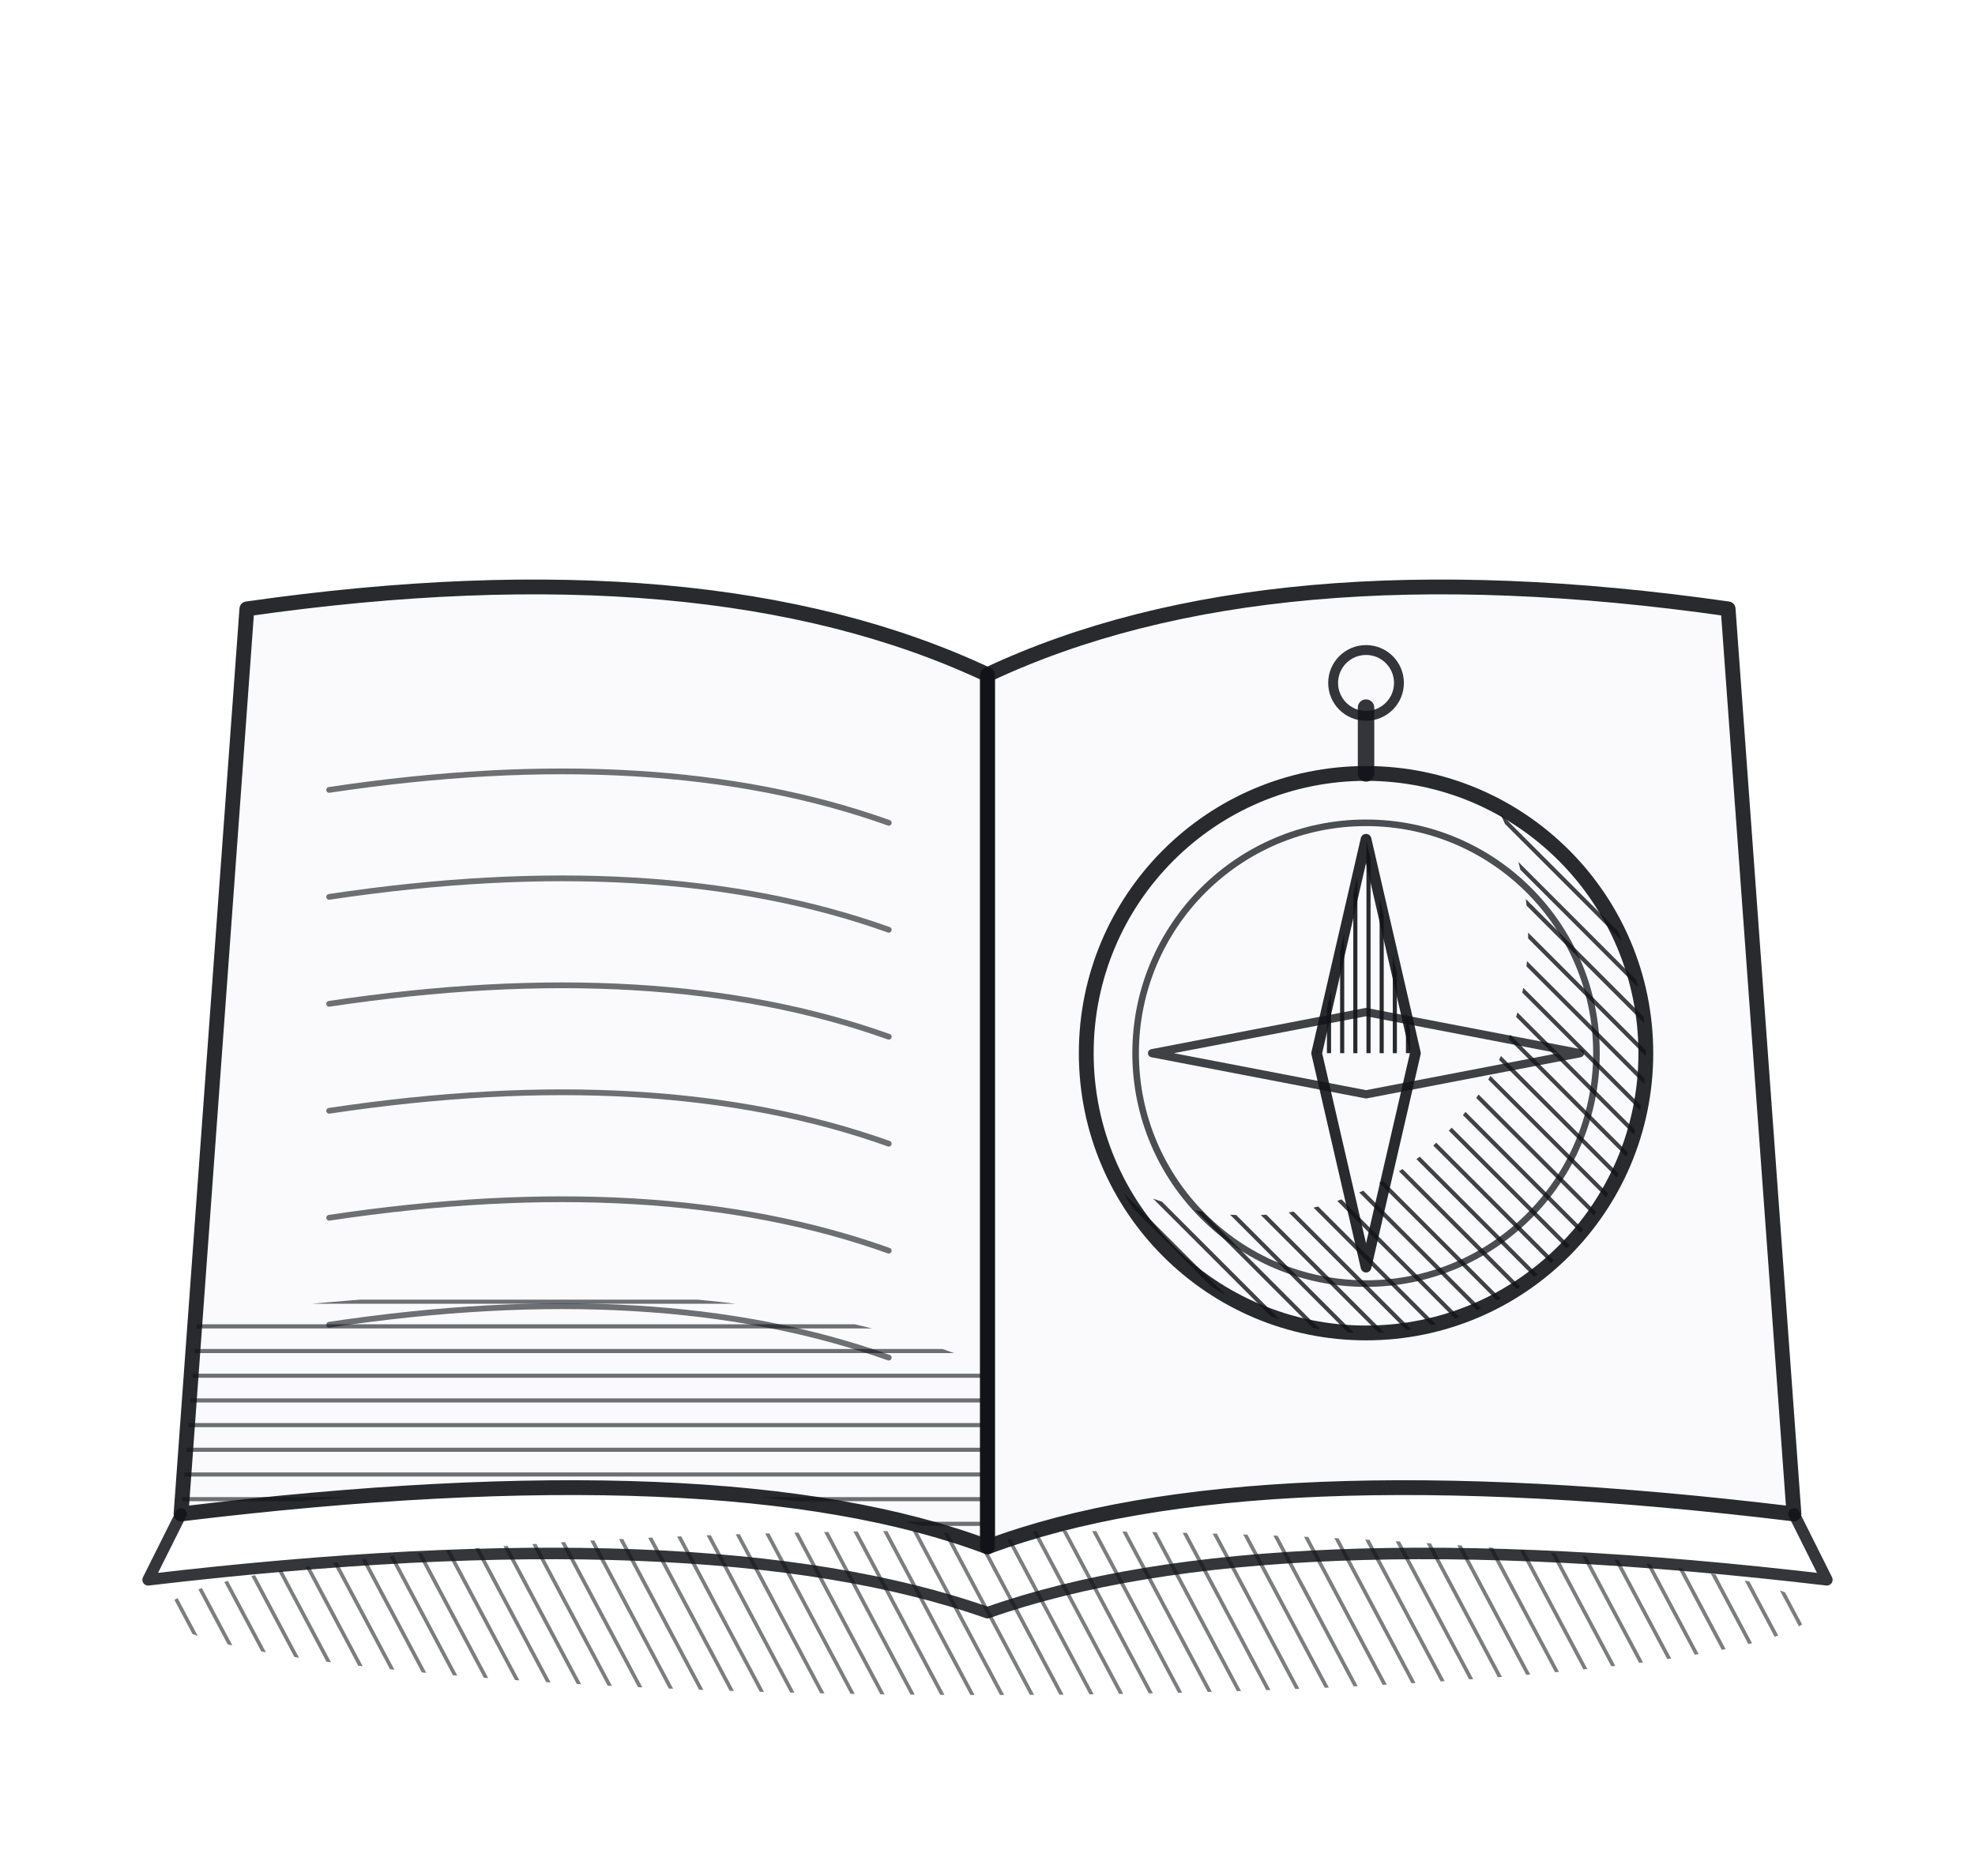
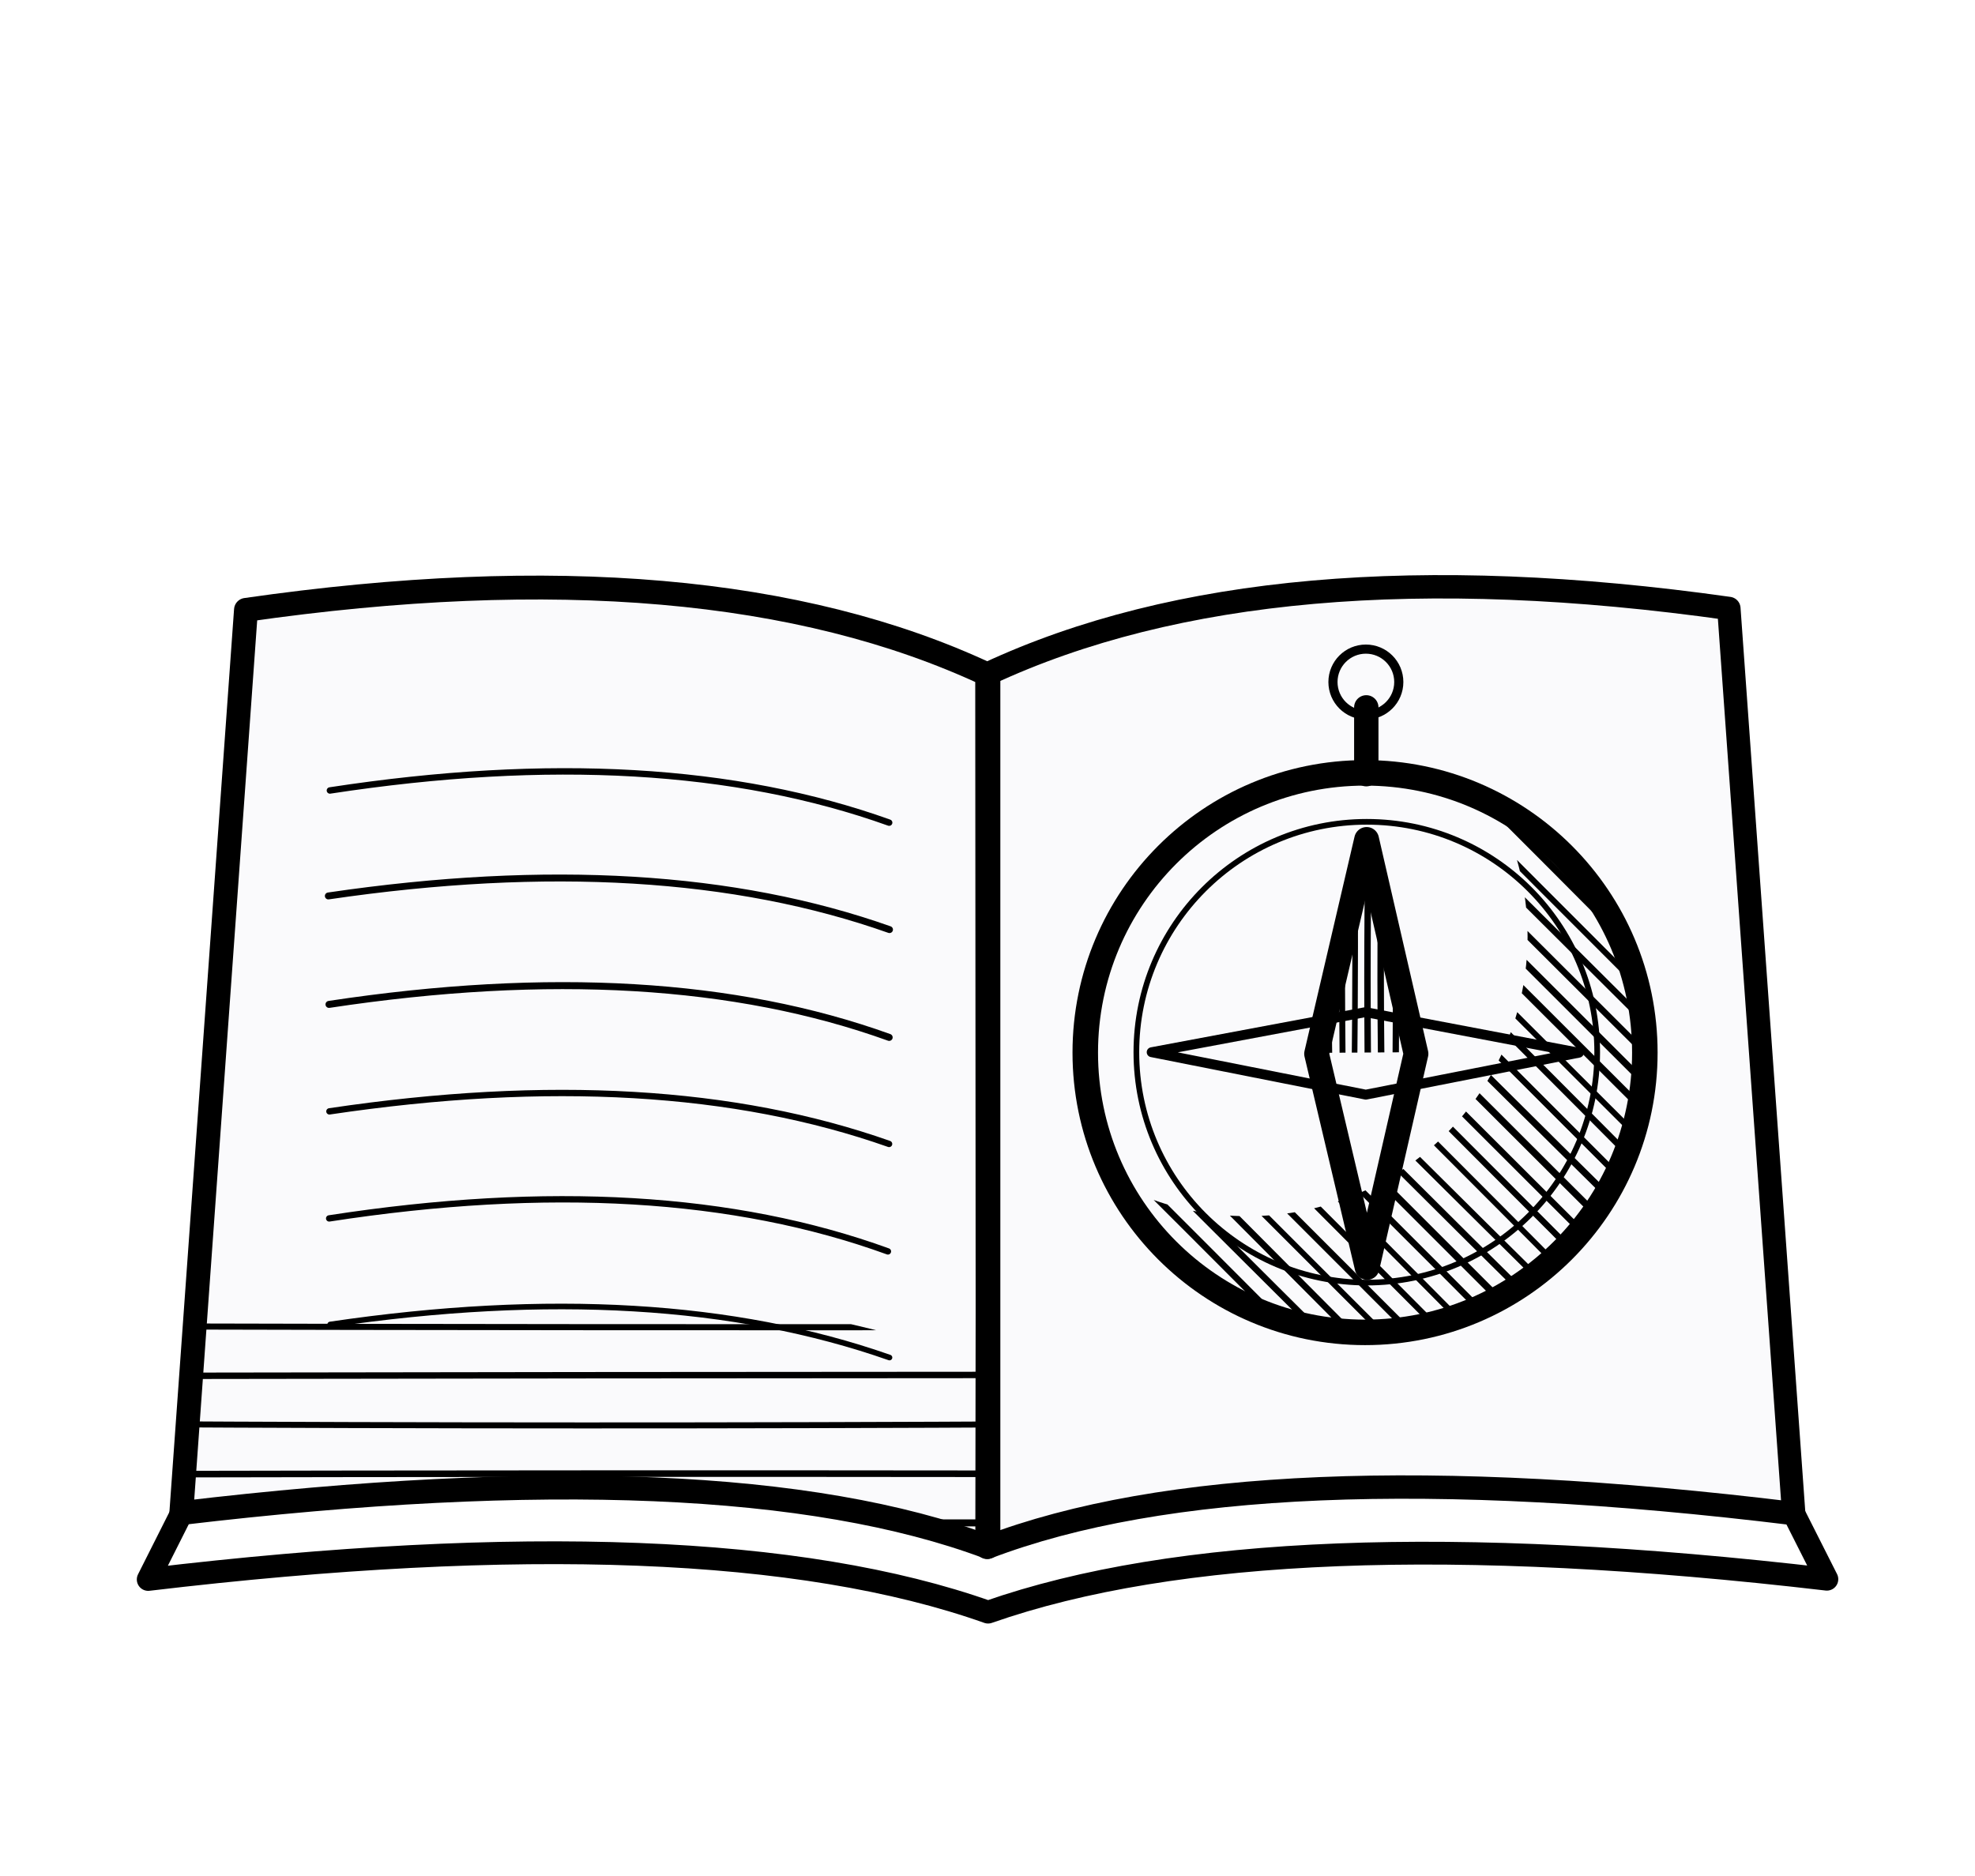
- <svg xmlns="http://www.w3.org/2000/svg" viewBox="0 0 240 228">
+ <svg xmlns="http://www.w3.org/2000/svg" data-ink="dna" viewBox="0 0 240 228">
  <defs>
    <clipPath id="c0">
-       <path d="M20 196a100 10 0 1 0 200 0a100 10 0 1 0 -200 0Z" clip-rule="evenodd" />
+       <path d="M20.12 195.99a100 10 0 1 0 200 0a100 10 0 1 0 -200 0Z" clip-rule="evenodd" />
    </clipPath>
    <clipPath id="c1">
-       <path d="M120 188Q88 176 22 184L24 160Q86 152 120 166Z" clip-rule="evenodd" />
+       <path d="M120 188.01Q87.98 175.89 22.09 184.03L24.1 159.99Q85.95 152.09 119.93 166.08Z" clip-rule="evenodd" />
    </clipPath>
    <clipPath id="c2">
-       <path d="M132 128a34 34 0 1 0 68 0a34 34 0 1 0 -68 0ZM117.7 113.7a34 34 0 1 0 68 0a34 34 0 1 0 -68 0Z" clip-rule="evenodd" />
+       <path d="M132.12 128.12a34 34 0 1 0 68 0a34 34 0 1 0 -68 0ZM117.63 113.81a34 34 0 1 0 68 0a34 34 0 1 0 -68 0Z" clip-rule="evenodd" />
    </clipPath>
    <clipPath id="c3">
-       <path d="M132 128a34 34 0 1 0 68 0a34 34 0 1 0 -68 0Z" clip-rule="evenodd" />
+       <path d="M132 128.13a34 34 0 1 0 68 0a34 34 0 1 0 -68 0Z" clip-rule="evenodd" />
    </clipPath>
    <clipPath id="c4">
-       <path d="M166 102L172 128L160 128Z" clip-rule="evenodd" />
+       <path d="M166.12 102.02L171.87 127.88L159.93 127.96Z" clip-rule="evenodd" />
    </clipPath>
  </defs>
-   <g fill="none" stroke="#111318" stroke-opacity=".78" stroke-linecap="round" stroke-linejoin="round">
-     <g clip-path="url(#c0)">
-       <path d="M162.4 57.4L258.6 238.4" stroke-width="0.45" stroke-opacity="0.55" />
-       <path d="M159.6 58.9L255.8 239.9" stroke-width="0.45" stroke-opacity="0.55" />
-       <path d="M156.7 60.4L253 241.4" stroke-width="0.45" stroke-opacity="0.55" />
-       <path d="M153.9 61.9L250.1 242.9" stroke-width="0.45" stroke-opacity="0.55" />
-       <path d="M151.1 63.4L247.3 244.4" stroke-width="0.45" stroke-opacity="0.55" />
-       <path d="M148.3 64.9L244.5 245.9" stroke-width="0.45" stroke-opacity="0.55" />
-       <path d="M145.4 66.4L241.7 247.4" stroke-width="0.45" stroke-opacity="0.55" />
-       <path d="M142.6 67.9L238.8 248.9" stroke-width="0.45" stroke-opacity="0.55" />
-       <path d="M139.8 69.4L236 250.4" stroke-width="0.45" stroke-opacity="0.55" />
-       <path d="M137 70.9L233.2 251.9" stroke-width="0.45" stroke-opacity="0.55" />
-       <path d="M134.1 72.4L230.4 253.4" stroke-width="0.45" stroke-opacity="0.55" />
-       <path d="M131.3 73.9L227.5 254.9" stroke-width="0.45" stroke-opacity="0.55" />
-       <path d="M128.5 75.4L224.7 256.4" stroke-width="0.45" stroke-opacity="0.55" />
-       <path d="M125.7 76.9L221.9 257.9" stroke-width="0.45" stroke-opacity="0.55" />
-       <path d="M122.8 78.4L219.1 259.4" stroke-width="0.45" stroke-opacity="0.55" />
-       <path d="M120 79.9L216.2 260.9" stroke-width="0.45" stroke-opacity="0.55" />
-       <path d="M117.2 81.4L213.4 262.4" stroke-width="0.45" stroke-opacity="0.55" />
-       <path d="M114.3 82.9L210.6 263.9" stroke-width="0.45" stroke-opacity="0.55" />
-       <path d="M111.5 84.4L207.8 265.4" stroke-width="0.45" stroke-opacity="0.55" />
-       <path d="M108.7 85.9L204.9 266.9" stroke-width="0.45" stroke-opacity="0.55" />
-       <path d="M105.9 87.4L202.1 268.4" stroke-width="0.45" stroke-opacity="0.55" />
-       <path d="M103 88.9L199.3 269.9" stroke-width="0.45" stroke-opacity="0.55" />
-       <path d="M100.2 90.4L196.5 271.4" stroke-width="0.45" stroke-opacity="0.55" />
-       <path d="M97.4 91.9L193.6 272.9" stroke-width="0.45" stroke-opacity="0.55" />
-       <path d="M94.6 93.4L190.8 274.4" stroke-width="0.45" stroke-opacity="0.55" />
-       <path d="M91.7 94.9L188 275.9" stroke-width="0.45" stroke-opacity="0.55" />
-       <path d="M88.9 96.4L185.2 277.4" stroke-width="0.45" stroke-opacity="0.55" />
-       <path d="M86.1 97.9L182.3 278.9" stroke-width="0.45" stroke-opacity="0.55" />
-       <path d="M83.3 99.4L179.5 280.4" stroke-width="0.45" stroke-opacity="0.55" />
-       <path d="M80.4 100.9L176.7 281.9" stroke-width="0.45" stroke-opacity="0.55" />
-       <path d="M77.6 102.4L173.9 283.5" stroke-width="0.45" stroke-opacity="0.55" />
-       <path d="M74.8 104L171 285" stroke-width="0.45" stroke-opacity="0.55" />
-       <path d="M72 105.5L168.2 286.5" stroke-width="0.45" stroke-opacity="0.55" />
-       <path d="M69.1 107L165.4 288" stroke-width="0.45" stroke-opacity="0.55" />
-       <path d="M66.3 108.5L162.6 289.5" stroke-width="0.45" stroke-opacity="0.55" />
-       <path d="M63.5 110L159.7 291" stroke-width="0.45" stroke-opacity="0.55" />
-       <path d="M60.7 111.5L156.9 292.5" stroke-width="0.45" stroke-opacity="0.55" />
-       <path d="M57.8 113L154.1 294" stroke-width="0.45" stroke-opacity="0.55" />
-       <path d="M55 114.5L151.3 295.5" stroke-width="0.45" stroke-opacity="0.55" />
-       <path d="M52.2 116L148.4 297" stroke-width="0.45" stroke-opacity="0.55" />
-       <path d="M49.4 117.5L145.6 298.5" stroke-width="0.45" stroke-opacity="0.55" />
-       <path d="M46.5 119L142.8 300" stroke-width="0.45" stroke-opacity="0.55" />
-       <path d="M43.7 120.5L140 301.5" stroke-width="0.45" stroke-opacity="0.55" />
-       <path d="M40.9 122L137.1 303" stroke-width="0.45" stroke-opacity="0.55" />
-       <path d="M38.1 123.5L134.3 304.5" stroke-width="0.45" stroke-opacity="0.55" />
-       <path d="M35.2 125L131.5 306" stroke-width="0.45" stroke-opacity="0.55" />
-       <path d="M32.4 126.5L128.7 307.5" stroke-width="0.45" stroke-opacity="0.55" />
-       <path d="M29.6 128L125.8 309" stroke-width="0.45" stroke-opacity="0.55" />
-       <path d="M26.8 129.5L123 310.5" stroke-width="0.45" stroke-opacity="0.55" />
-       <path d="M23.9 131L120.2 312" stroke-width="0.45" stroke-opacity="0.55" />
-       <path d="M21.1 132.5L117.3 313.5" stroke-width="0.45" stroke-opacity="0.55" />
-       <path d="M18.3 134L114.5 315" stroke-width="0.45" stroke-opacity="0.55" />
-       <path d="M15.5 135.5L111.7 316.5" stroke-width="0.45" stroke-opacity="0.55" />
-       <path d="M12.6 137L108.9 318" stroke-width="0.45" stroke-opacity="0.55" />
-       <path d="M9.8 138.5L106 319.5" stroke-width="0.45" stroke-opacity="0.55" />
-       <path d="M7 140L103.2 321" stroke-width="0.45" stroke-opacity="0.55" />
-       <path d="M4.2 141.5L100.4 322.5" stroke-width="0.45" stroke-opacity="0.55" />
-       <path d="M1.3 143L97.6 324" stroke-width="0.45" stroke-opacity="0.55" />
-       <path d="M-1.5 144.5L94.7 325.5" stroke-width="0.45" stroke-opacity="0.55" />
-       <path d="M-4.3 146L91.9 327" stroke-width="0.45" stroke-opacity="0.55" />
-       <path d="M-7.1 147.5L89.1 328.5" stroke-width="0.45" stroke-opacity="0.55" />
-       <path d="M-10 149L86.3 330" stroke-width="0.45" stroke-opacity="0.55" />
-       <path d="M-12.8 150.5L83.4 331.5" stroke-width="0.45" stroke-opacity="0.55" />
-       <path d="M-15.6 152L80.6 333" stroke-width="0.45" stroke-opacity="0.55" />
-       <path d="M-18.4 153.5L77.8 334.5" stroke-width="0.45" stroke-opacity="0.55" />
+   <g fill="none" stroke="#000" stroke-linecap="round" stroke-linejoin="round">
+     <path d="M119.98 188.11Q88.01 175.89 22.1 184.03L29.97 74.11Q85.88 66.08 119.92 82.1Z" fill="#fafafc" stroke="none" />
+     <path d="M120.09 188.08Q152.07 175.95 218.04 184.04L209.98 74.06Q153.9 66.06 119.89 81.98Z" fill="#fafafc" stroke="none" />
+     <g clip-path="url(#c1)">
+       <path d="M14.12 113.28Q71 112.96 127.88 113.09" stroke-width="0.82" />
+       <path d="M14.26 119.16Q71 119.42 127.7 119.22" stroke-width="0.78" />
+       <path d="M14.13 125.2Q71 125.22 127.87 125.19" stroke-width="0.82" />
+       <path d="M14.13 131.15Q71 130.92 127.9 131.18" stroke-width="0.74" />
+       <path d="M14.22 137.3Q71 137.04 127.84 137.26" stroke-width="0.74" />
+       <path d="M14.14 143.25Q71 143.01 127.71 143.31" stroke-width="0.79" />
+       <path d="M14.15 149.1Q71 149.46 127.73 149.21" stroke-width="0.75" />
+       <path d="M14.23 155.22Q71 155.32 127.68 155.17" stroke-width="0.71" />
+       <path d="M14.31 161.2Q71 161.35 127.76 161.29" stroke-width="0.74" />
+       <path d="M14.08 167.22Q71 167.12 127.89 167.1" stroke-width="0.78" />
+       <path d="M14.1 173.07Q71 173.4 127.93 173.09" stroke-width="0.73" />
+       <path d="M14.29 179.17Q71 179.05 127.78 179.12" stroke-width="0.8" />
+       <path d="M14.1 185.11Q71 185.1 127.79 185.08" stroke-width="0.85" />
+       <path d="M14.24 191.08Q71 191.02 127.86 191.16" stroke-width="0.83" />
+       <path d="M14.28 197.2Q71 197.29 127.73 197.18" stroke-width="0.81" />
+       <path d="M14.23 203.15Q71 203.2 127.79 203.15" stroke-width="0.69" />
+       <path d="M14.29 209.13Q71 209.12 127.8 209.08" stroke-width="0.84" />
+       <path d="M14.09 215.15Q71 215.38 127.76 215.16" stroke-width="0.71" />
+       <path d="M14.17 221.13Q71 221.33 127.69 221.22" stroke-width="0.68" />
    </g>
-     <path d="M120 188Q88 176 22 184L30 74Q86 66 120 82Z" fill="#fafafc" stroke="none" />
-     <path d="M120 188Q152 176 218 184L210 74Q154 66 120 82Z" fill="#fafafc" stroke="none" />
-     <g clip-path="url(#c1)">
-       <path d="M14.2 113.2L127.8 113.2" stroke-width="0.5" stroke-opacity="0.6" />
-       <path d="M14.2 116.2L127.8 116.2" stroke-width="0.5" stroke-opacity="0.6" />
-       <path d="M14.2 119.2L127.8 119.2" stroke-width="0.5" stroke-opacity="0.6" />
-       <path d="M14.2 122.2L127.8 122.2" stroke-width="0.5" stroke-opacity="0.6" />
-       <path d="M14.2 125.2L127.8 125.2" stroke-width="0.5" stroke-opacity="0.6" />
-       <path d="M14.2 128.2L127.8 128.2" stroke-width="0.5" stroke-opacity="0.6" />
-       <path d="M14.2 131.2L127.8 131.2" stroke-width="0.5" stroke-opacity="0.6" />
-       <path d="M14.2 134.2L127.8 134.2" stroke-width="0.5" stroke-opacity="0.6" />
-       <path d="M14.2 137.2L127.8 137.2" stroke-width="0.5" stroke-opacity="0.6" />
-       <path d="M14.2 140.2L127.8 140.2" stroke-width="0.5" stroke-opacity="0.6" />
-       <path d="M14.2 143.2L127.8 143.2" stroke-width="0.5" stroke-opacity="0.6" />
-       <path d="M14.2 146.2L127.8 146.2" stroke-width="0.5" stroke-opacity="0.6" />
-       <path d="M14.2 149.2L127.8 149.2" stroke-width="0.5" stroke-opacity="0.6" />
-       <path d="M14.2 152.2L127.8 152.2" stroke-width="0.5" stroke-opacity="0.6" />
-       <path d="M14.2 155.2L127.8 155.2" stroke-width="0.5" stroke-opacity="0.6" />
-       <path d="M14.2 158.2L127.8 158.2" stroke-width="0.5" stroke-opacity="0.6" />
-       <path d="M14.2 161.2L127.8 161.2" stroke-width="0.5" stroke-opacity="0.6" />
-       <path d="M14.2 164.2L127.8 164.2" stroke-width="0.5" stroke-opacity="0.6" />
-       <path d="M14.2 167.2L127.8 167.2" stroke-width="0.5" stroke-opacity="0.6" />
-       <path d="M14.2 170.2L127.8 170.2" stroke-width="0.5" stroke-opacity="0.6" />
-       <path d="M14.2 173.2L127.8 173.2" stroke-width="0.5" stroke-opacity="0.6" />
-       <path d="M14.2 176.2L127.8 176.2" stroke-width="0.5" stroke-opacity="0.6" />
-       <path d="M14.2 179.2L127.8 179.2" stroke-width="0.5" stroke-opacity="0.6" />
-       <path d="M14.2 182.2L127.8 182.2" stroke-width="0.5" stroke-opacity="0.6" />
-       <path d="M14.2 185.2L127.8 185.2" stroke-width="0.5" stroke-opacity="0.6" />
-       <path d="M14.2 188.2L127.8 188.2" stroke-width="0.5" stroke-opacity="0.6" />
-       <path d="M14.2 191.2L127.8 191.2" stroke-width="0.5" stroke-opacity="0.6" />
-       <path d="M14.2 194.2L127.8 194.2" stroke-width="0.5" stroke-opacity="0.6" />
-       <path d="M14.2 197.2L127.8 197.2" stroke-width="0.5" stroke-opacity="0.6" />
-       <path d="M14.2 200.2L127.8 200.2" stroke-width="0.5" stroke-opacity="0.6" />
-       <path d="M14.2 203.2L127.8 203.2" stroke-width="0.5" stroke-opacity="0.6" />
-       <path d="M14.2 206.2L127.8 206.2" stroke-width="0.5" stroke-opacity="0.6" />
-       <path d="M14.2 209.2L127.8 209.2" stroke-width="0.5" stroke-opacity="0.6" />
-       <path d="M14.2 212.2L127.8 212.2" stroke-width="0.5" stroke-opacity="0.6" />
-       <path d="M14.2 215.2L127.8 215.2" stroke-width="0.5" stroke-opacity="0.6" />
-       <path d="M14.2 218.2L127.8 218.2" stroke-width="0.5" stroke-opacity="0.6" />
-       <path d="M14.2 221.2L127.8 221.2" stroke-width="0.5" stroke-opacity="0.6" />
-       <path d="M14.2 224.2L127.8 224.2" stroke-width="0.5" stroke-opacity="0.6" />
-     </g>
-     <path d="M40 96Q80 90 108 100" stroke-width="0.7" stroke-opacity="0.6" />
-     <path d="M40 109Q80 103 108 113" stroke-width="0.7" stroke-opacity="0.6" />
-     <path d="M40 122Q80 116 108 126" stroke-width="0.7" stroke-opacity="0.6" />
-     <path d="M40 135Q80 129 108 139" stroke-width="0.7" stroke-opacity="0.6" />
-     <path d="M40 148Q80 142 108 152" stroke-width="0.7" stroke-opacity="0.6" />
-     <path d="M40 161Q80 155 108 165" stroke-width="0.7" stroke-opacity="0.6" />
-     <path d="M120 188Q88 176 22 184L30 74Q86 66 120 82Z" stroke-width="1.8" stroke-opacity="0.9" />
-     <path d="M120 188Q152 176 218 184L210 74Q154 66 120 82Z" stroke-width="1.8" stroke-opacity="0.9" />
-     <path d="M120 82V188" stroke-width="1.4" stroke-opacity="0.85" />
-     <path d="M22 184L18 192Q86 184 120 196Q154 184 222 192L218 184" stroke-width="1.4" stroke-opacity="0.85" />
-     <path d="M132 128a34 34 0 1 0 68 0a34 34 0 1 0 -68 0Z" fill="#fafafc" stroke="none" />
+     <path d="M40.09 96.07Q80.05 89.95 108.05 99.98" stroke-width="0.78" />
+     <path d="M39.9 108.89Q79.92 103.01 108.09 112.98" stroke-width="0.84" />
+     <path d="M39.98 122.07Q80.08 116 108.05 126.08" stroke-width="0.85" />
+     <path d="M40.03 135.07Q79.96 129.12 108.04 139.03" stroke-width="0.77" />
+     <path d="M40 148.08Q79.91 141.92 107.9 152.09" stroke-width="0.77" />
+     <path d="M40.12 160.97Q79.9 155.1 108.09 164.99" stroke-width="0.68" />
+     <path d="M120.03 188.01Q88.02 176.06 22.03 183.89L29.89 74.12Q86 66.06 119.96 81.96Z" stroke-width="2.9" />
+     <path d="M119.94 188.06Q151.88 175.87 217.97 183.95L210.09 73.95Q154.07 66.04 120.09 81.87Z" stroke-width="2.84" />
+     <path d="M120.06 81.98V187.89" stroke-width="3" />
+     <path d="M21.95 184.13L18.01 191.96Q86.04 183.87 120.07 195.93Q154.13 184 222 191.93L218.02 184.05" stroke-width="2.77" />
+     <path d="M131.9 128.04a34 34 0 1 0 68 0a34 34 0 1 0 -68 0Z" fill="#fafafc" stroke="none" />
    <g clip-path="url(#c3)">
      <g clip-path="url(#c2)">
-         <path d="M166 57.2L236.8 128" stroke-width="0.5" stroke-opacity="0.8" />
-         <path d="M164.2 59L235 129.8" stroke-width="0.5" stroke-opacity="0.8" />
-         <path d="M162.3 60.8L233.2 131.7" stroke-width="0.5" stroke-opacity="0.8" />
-         <path d="M160.5 62.7L231.3 133.5" stroke-width="0.5" stroke-opacity="0.8" />
-         <path d="M158.6 64.5L229.5 135.4" stroke-width="0.5" stroke-opacity="0.8" />
-         <path d="M156.8 66.4L227.6 137.2" stroke-width="0.5" stroke-opacity="0.8" />
-         <path d="M155 68.2L225.8 139" stroke-width="0.5" stroke-opacity="0.8" />
-         <path d="M153.1 70L224 140.9" stroke-width="0.5" stroke-opacity="0.8" />
-         <path d="M151.3 71.9L222.1 142.7" stroke-width="0.5" stroke-opacity="0.8" />
-         <path d="M149.5 73.7L220.3 144.5" stroke-width="0.5" stroke-opacity="0.8" />
-         <path d="M147.6 75.6L218.4 146.4" stroke-width="0.5" stroke-opacity="0.8" />
-         <path d="M145.8 77.4L216.6 148.2" stroke-width="0.5" stroke-opacity="0.8" />
-         <path d="M143.9 79.2L214.8 150.1" stroke-width="0.5" stroke-opacity="0.8" />
-         <path d="M142.1 81.1L212.9 151.9" stroke-width="0.5" stroke-opacity="0.8" />
-         <path d="M140.3 82.9L211.1 153.7" stroke-width="0.5" stroke-opacity="0.8" />
-         <path d="M138.4 84.7L209.3 155.6" stroke-width="0.5" stroke-opacity="0.8" />
-         <path d="M136.6 86.6L207.4 157.4" stroke-width="0.5" stroke-opacity="0.8" />
-         <path d="M134.7 88.4L205.6 159.3" stroke-width="0.5" stroke-opacity="0.8" />
-         <path d="M132.9 90.3L203.7 161.1" stroke-width="0.5" stroke-opacity="0.8" />
-         <path d="M131.1 92.1L201.9 162.9" stroke-width="0.5" stroke-opacity="0.8" />
-         <path d="M129.2 93.9L200.1 164.8" stroke-width="0.5" stroke-opacity="0.8" />
-         <path d="M127.4 95.8L198.2 166.6" stroke-width="0.5" stroke-opacity="0.8" />
-         <path d="M125.6 97.6L196.4 168.4" stroke-width="0.5" stroke-opacity="0.8" />
-         <path d="M123.7 99.5L194.5 170.3" stroke-width="0.5" stroke-opacity="0.8" />
-         <path d="M121.9 101.3L192.7 172.1" stroke-width="0.5" stroke-opacity="0.8" />
-         <path d="M120 103.1L190.9 174" stroke-width="0.5" stroke-opacity="0.8" />
-         <path d="M118.2 105L189 175.8" stroke-width="0.5" stroke-opacity="0.8" />
-         <path d="M116.4 106.8L187.2 177.6" stroke-width="0.5" stroke-opacity="0.8" />
-         <path d="M114.5 108.6L185.4 179.5" stroke-width="0.5" stroke-opacity="0.8" />
-         <path d="M112.7 110.5L183.5 181.3" stroke-width="0.5" stroke-opacity="0.8" />
-         <path d="M110.8 112.3L181.7 183.2" stroke-width="0.5" stroke-opacity="0.8" />
-         <path d="M109 114.2L179.8 185" stroke-width="0.5" stroke-opacity="0.8" />
-         <path d="M107.2 116L178 186.8" stroke-width="0.5" stroke-opacity="0.8" />
-         <path d="M105.3 117.8L176.2 188.7" stroke-width="0.5" stroke-opacity="0.8" />
-         <path d="M103.5 119.7L174.3 190.5" stroke-width="0.5" stroke-opacity="0.8" />
-         <path d="M101.7 121.5L172.5 192.3" stroke-width="0.5" stroke-opacity="0.8" />
-         <path d="M99.8 123.4L170.6 194.2" stroke-width="0.5" stroke-opacity="0.8" />
-         <path d="M98 125.2L168.8 196" stroke-width="0.5" stroke-opacity="0.8" />
-         <path d="M96.1 127L167 197.9" stroke-width="0.5" stroke-opacity="0.8" />
+         <path d="M165.95 57.16Q201.3 92.7 236.75 127.89" stroke-width="0.73" />
+         <path d="M164.16 59Q199.53 94.47 235.08 129.79" stroke-width="0.73" />
+         <path d="M162.31 60.85Q197.71 96.29 233.16 131.7" stroke-width="0.81" />
+         <path d="M160.51 62.83Q196.1 97.9 231.27 133.44" stroke-width="0.85" />
+         <path d="M158.51 64.51Q194.17 99.83 229.45 135.32" stroke-width="0.8" />
+         <path d="M156.73 66.45Q192.12 101.88 227.48 137.23" stroke-width="0.82" />
+         <path d="M155.04 68.29Q190.2 103.8 225.69 138.97" stroke-width="0.79" />
+         <path d="M153.21 69.94Q188.71 105.29 223.94 140.9" stroke-width="0.84" />
+         <path d="M151.27 71.85Q186.64 107.36 222.06 142.77" stroke-width="0.71" />
+         <path d="M149.38 73.75Q184.83 109.17 220.35 144.52" stroke-width="0.78" />
+         <path d="M147.57 75.49Q182.89 111.11 218.39 146.32" stroke-width="0.77" />
+         <path d="M145.83 77.37Q181.06 112.94 216.66 148.29" stroke-width="0.83" />
+         <path d="M143.93 79.23Q179.41 114.59 214.86 150.01" stroke-width="0.84" />
+         <path d="M142.01 81.12Q177.4 116.6 212.81 151.88" stroke-width="0.7" />
+         <path d="M140.29 82.86Q175.9 118.1 211.16 153.73" stroke-width="0.76" />
+         <path d="M138.32 84.58Q173.9 120.1 209.25 155.52" stroke-width="0.74" />
+         <path d="M136.47 86.61Q171.87 122.13 207.49 157.28" stroke-width="0.82" />
+         <path d="M134.79 88.42Q170.13 123.87 205.62 159.22" stroke-width="0.84" />
+         <path d="M132.78 90.35Q168.26 125.74 203.72 161.16" stroke-width="0.76" />
+         <path d="M131.18 92.04Q166.58 127.42 201.92 162.88" stroke-width="0.75" />
+         <path d="M129.22 93.88Q164.85 129.15 200.18 164.77" stroke-width="0.68" />
+         <path d="M127.35 95.88Q162.61 131.39 198.31 166.59" stroke-width="0.71" />
+         <path d="M125.47 97.58Q160.86 133.14 196.41 168.29" stroke-width="0.78" />
+         <path d="M123.68 99.39Q159.16 134.84 194.5 170.19" stroke-width="0.86" />
+         <path d="M121.8 101.29Q157.43 136.57 192.75 172.1" stroke-width="0.77" />
+         <path d="M119.94 103.03Q155.63 138.37 190.83 174.02" stroke-width="0.7" />
+         <path d="M118.3 105.02Q153.74 140.26 188.92 175.7" stroke-width="0.72" />
+         <path d="M116.32 106.7Q151.7 142.3 187.17 177.67" stroke-width="0.76" />
+         <path d="M114.51 108.61Q150.05 143.95 185.48 179.5" stroke-width="0.69" />
+         <path d="M112.71 110.41Q148.19 145.81 183.48 181.42" stroke-width="0.79" />
+         <path d="M110.83 112.33Q146.07 147.93 181.71 183.09" stroke-width="0.78" />
+         <path d="M108.95 114.14Q144.52 149.48 179.81 185.01" stroke-width="0.79" />
+         <path d="M107.19 116.12Q142.64 151.36 178.04 186.8" stroke-width="0.8" />
+         <path d="M105.32 117.71Q140.95 153.05 176.11 188.69" stroke-width="0.7" />
+         <path d="M103.48 119.73Q138.76 155.24 174.32 190.55" stroke-width="0.81" />
+         <path d="M101.7 121.42Q137.12 156.88 172.47 192.43" stroke-width="0.83" />
+         <path d="M99.71 123.48Q135.09 158.91 170.55 194.07" stroke-width="0.73" />
+         <path d="M97.94 125.08Q133.51 160.49 168.92 195.89" stroke-width="0.84" />
+         <path d="M96.12 127.07Q131.66 162.34 167.03 197.91" stroke-width="0.84" />
      </g>
    </g>
-     <path d="M132 128a34 34 0 1 0 68 0a34 34 0 1 0 -68 0Z" stroke-width="1.8" stroke-opacity="0.9" />
-     <path d="M138 128a28 28 0 1 0 56 0a28 28 0 1 0 -56 0Z" stroke-width="0.8" stroke-opacity="0.75" />
-     <path d="M166 102L172 128L166 154L160 128Z" stroke-width="1.3" stroke-opacity="0.9" />
+     <path d="M131.88 127.93a34 34 0 1 0 68 0a34 34 0 1 0 -68 0Z" stroke-width="3.1" />
+     <path d="M138.09 127.88a28 28 0 1 0 56 0a28 28 0 1 0 -56 0Z" stroke-width="0.69" />
+     <path d="M166.07 102.02L172.07 128.07L166.13 154.04L159.99 128.07Z" stroke-width="3.01" />
    <g clip-path="url(#c4)">
-       <path d="M182.3 98.7L182.3 131.3" stroke-width="0.5" stroke-opacity="0.9" />
-       <path d="M180.7 98.7L180.7 131.3" stroke-width="0.5" stroke-opacity="0.9" />
-       <path d="M179.1 98.7L179.1 131.3" stroke-width="0.5" stroke-opacity="0.9" />
-       <path d="M177.5 98.7L177.5 131.3" stroke-width="0.5" stroke-opacity="0.9" />
-       <path d="M175.9 98.7L175.9 131.3" stroke-width="0.5" stroke-opacity="0.9" />
-       <path d="M174.3 98.7L174.3 131.3" stroke-width="0.5" stroke-opacity="0.9" />
-       <path d="M172.7 98.7L172.7 131.3" stroke-width="0.5" stroke-opacity="0.9" />
-       <path d="M171.1 98.7L171.1 131.3" stroke-width="0.5" stroke-opacity="0.9" />
-       <path d="M169.5 98.7L169.5 131.3" stroke-width="0.5" stroke-opacity="0.9" />
-       <path d="M167.9 98.7L167.9 131.3" stroke-width="0.5" stroke-opacity="0.9" />
-       <path d="M166.3 98.7L166.3 131.3" stroke-width="0.5" stroke-opacity="0.9" />
-       <path d="M164.7 98.7L164.7 131.3" stroke-width="0.5" stroke-opacity="0.9" />
-       <path d="M163.1 98.7L163.1 131.3" stroke-width="0.5" stroke-opacity="0.9" />
-       <path d="M161.5 98.7L161.5 131.3" stroke-width="0.5" stroke-opacity="0.9" />
-       <path d="M159.9 98.7L159.9 131.3" stroke-width="0.5" stroke-opacity="0.9" />
-       <path d="M158.3 98.7L158.3 131.3" stroke-width="0.5" stroke-opacity="0.9" />
-       <path d="M156.7 98.7L156.7 131.3" stroke-width="0.5" stroke-opacity="0.9" />
-       <path d="M155.1 98.7L155.1 131.3" stroke-width="0.5" stroke-opacity="0.9" />
-       <path d="M153.5 98.7L153.5 131.3" stroke-width="0.5" stroke-opacity="0.9" />
-       <path d="M151.9 98.7L151.9 131.3" stroke-width="0.5" stroke-opacity="0.9" />
-       <path d="M150.3 98.7L150.3 131.3" stroke-width="0.5" stroke-opacity="0.9" />
+       <path d="M182.24 98.62Q182.46 115 182.41 131.19" stroke-width="0.76" />
+       <path d="M180.78 98.71Q180.98 115 180.81 131.27" stroke-width="0.8" />
+       <path d="M179.19 98.73Q179.17 115 179.09 131.41" stroke-width="0.76" />
+       <path d="M177.61 98.6Q177.61 115 177.53 131.23" stroke-width="0.8" />
+       <path d="M176.01 98.72Q175.75 115 175.95 131.17" stroke-width="0.74" />
+       <path d="M174.2 98.66Q174.16 115 174.34 131.23" stroke-width="0.69" />
+       <path d="M172.76 98.72Q172.54 115 172.6 131.18" stroke-width="0.81" />
+       <path d="M171.03 98.67Q170.94 115 171.01 131.27" stroke-width="0.74" />
+       <path d="M169.57 98.71Q169.72 115 169.59 131.27" stroke-width="0.77" />
+       <path d="M168.02 98.58Q167.62 115 167.88 131.37" stroke-width="0.79" />
+       <path d="M166.36 98.6Q166.06 115 166.24 131.27" stroke-width="0.78" />
+       <path d="M164.62 98.81Q164.76 115 164.58 131.39" stroke-width="0.68" />
+       <path d="M163.08 98.75Q163.01 115 163.17 131.23" stroke-width="0.72" />
+       <path d="M161.47 98.67Q161.27 115 161.56 131.37" stroke-width="0.76" />
+       <path d="M159.9 98.63Q159.79 115 159.79 131.34" stroke-width="0.86" />
+       <path d="M158.4 98.82Q158.44 115 158.42 131.19" stroke-width="0.8" />
+       <path d="M156.71 98.81Q156.87 115 156.7 131.41" stroke-width="0.85" />
+       <path d="M155.1 98.83Q154.85 115 155.04 131.23" stroke-width="0.78" />
+       <path d="M153.52 98.62Q153.55 115 153.49 131.18" stroke-width="0.81" />
+       <path d="M151.82 98.78Q151.96 115 151.98 131.33" stroke-width="0.8" />
+       <path d="M150.38 98.81Q150.4 115 150.39 131.28" stroke-width="0.81" />
    </g>
-     <path d="M140 128L166 123L192 128L166 133Z" stroke-width="1" stroke-opacity="0.8" />
-     <path d="M166 94V86" stroke-width="2" stroke-opacity="0.85" />
-     <path d="M162 83a4 4 0 1 0 8 0a4 4 0 1 0 -8 0Z" stroke-width="1.2" stroke-opacity="0.85" />
+     <path d="M139.95 127.88L165.93 123.01L191.87 127.94L165.97 133.04Z" stroke-width="1.2" />
+     <path d="M166.03 94.09V85.97" stroke-width="2.96" />
+     <path d="M161.98 82.89a4 4 0 1 0 8 0a4 4 0 1 0 -8 0Z" stroke-width="1.11" />
  </g>
</svg>
